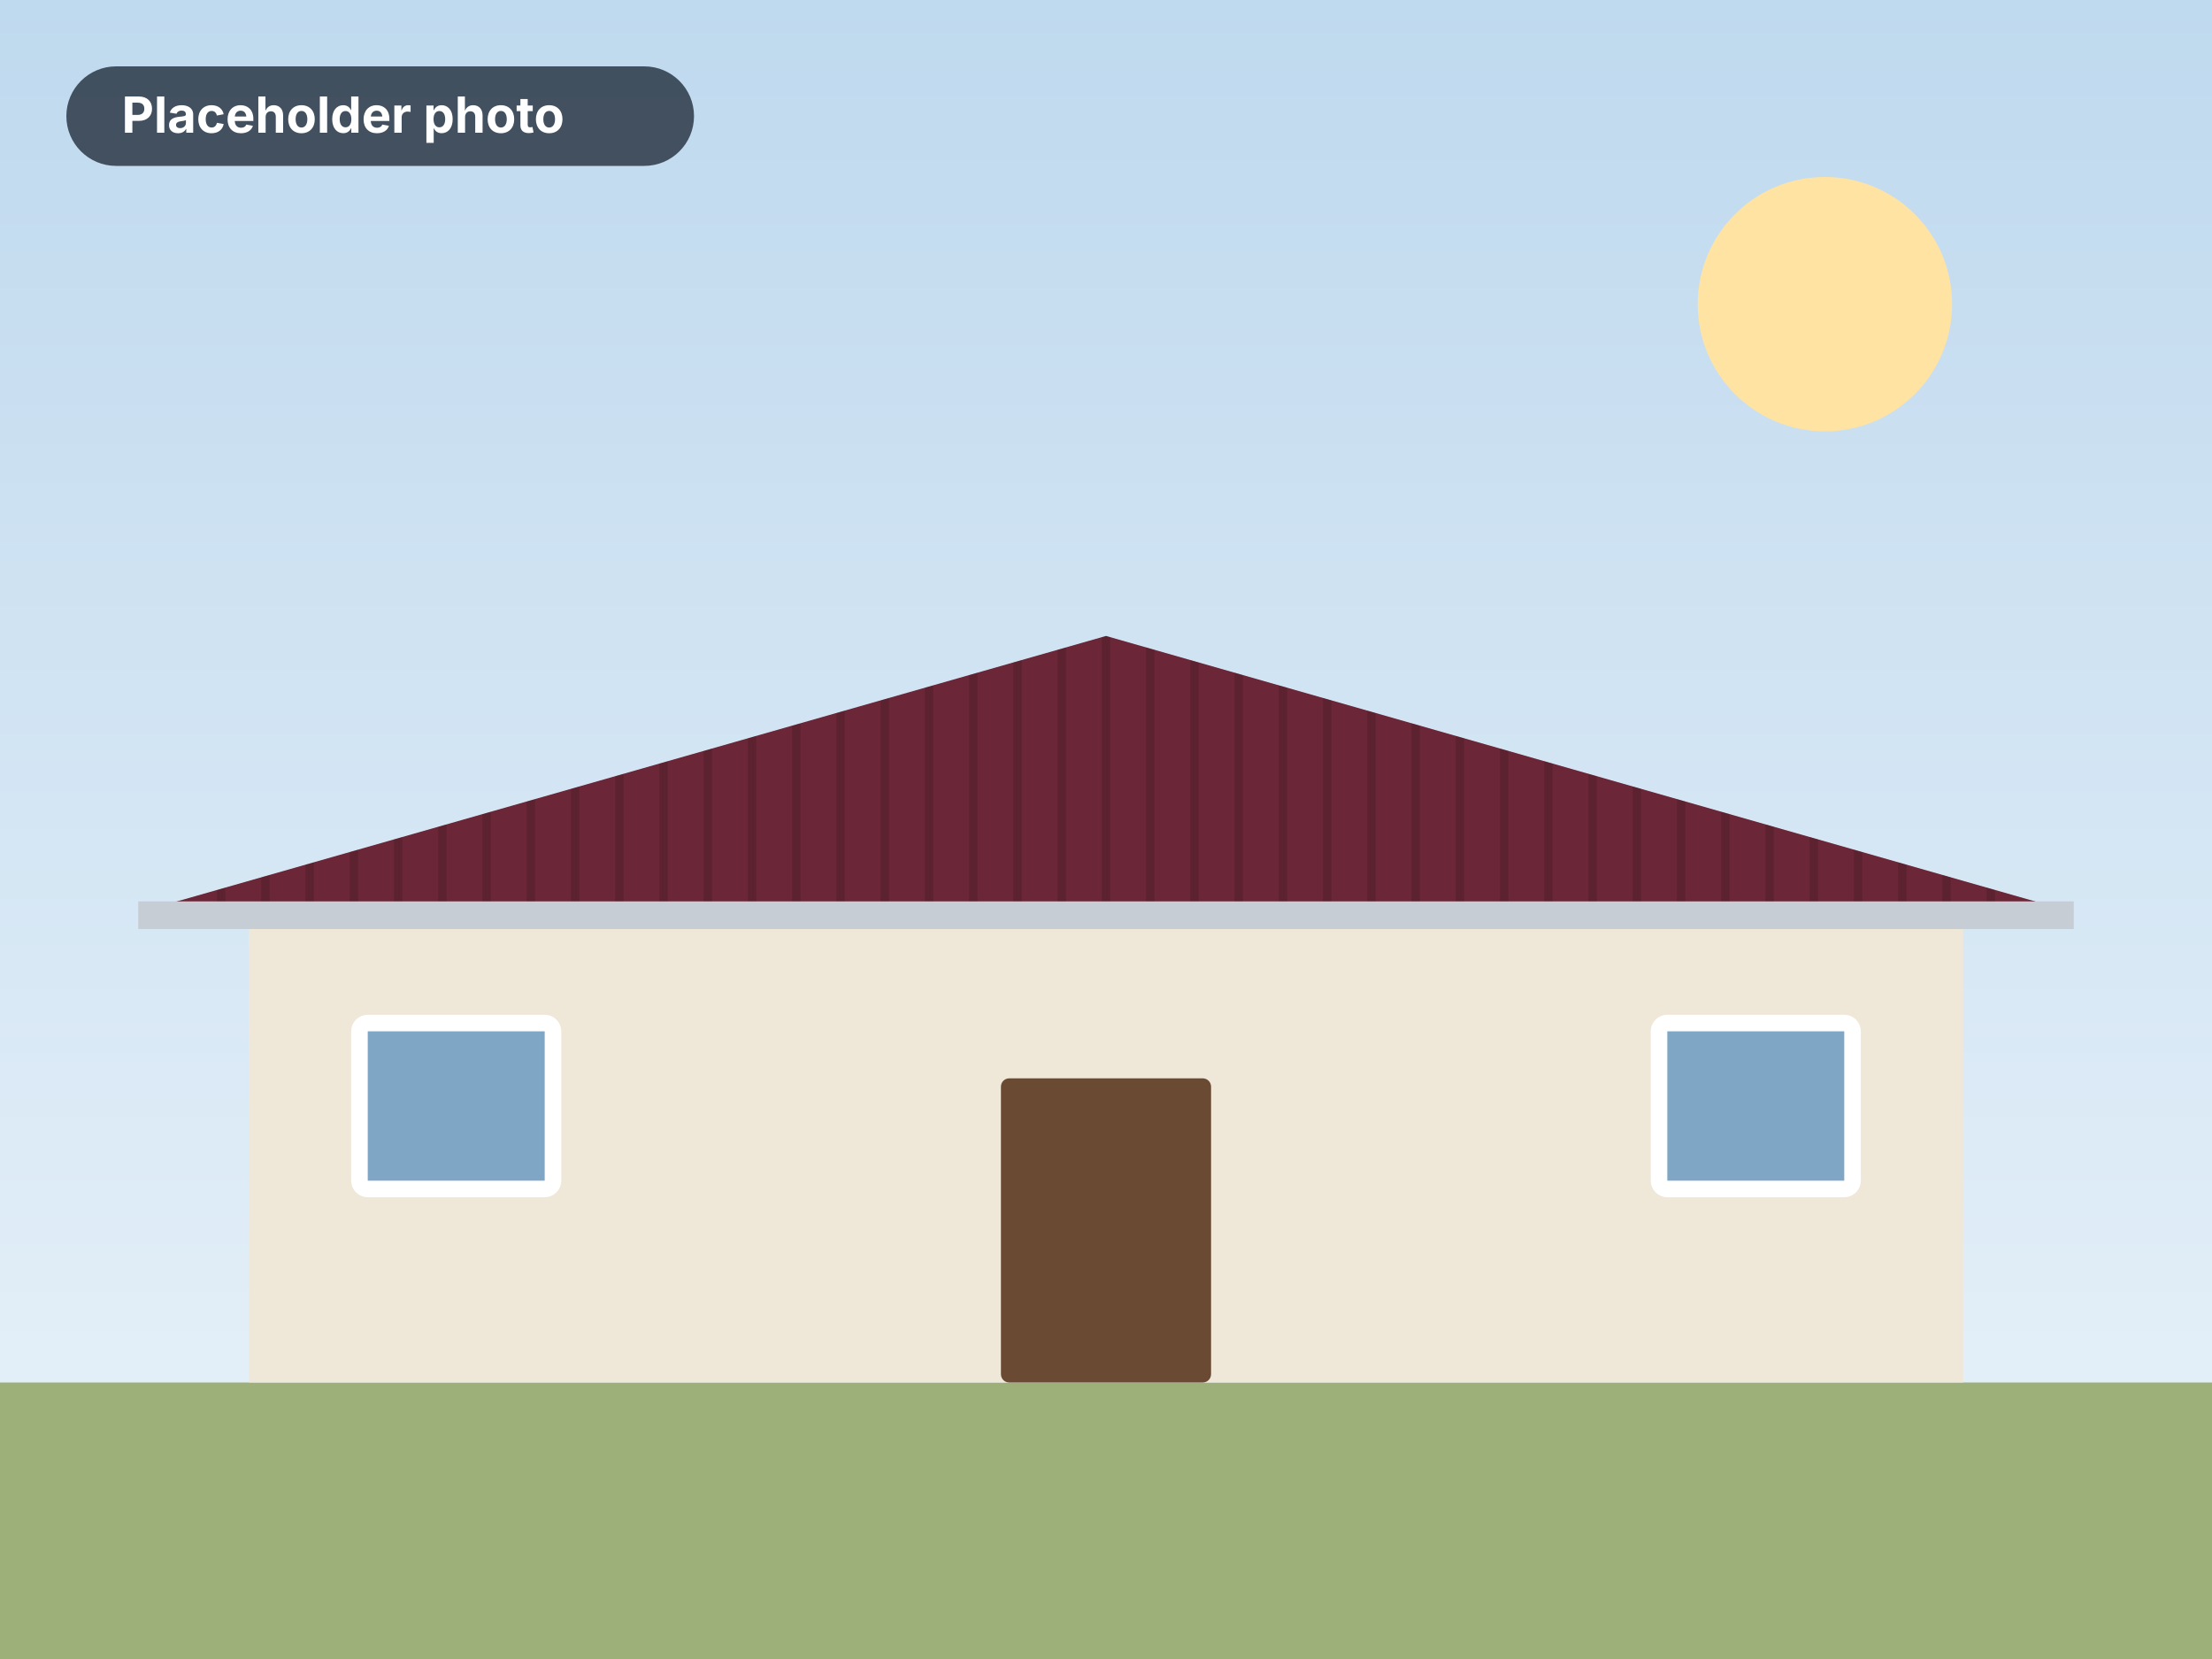
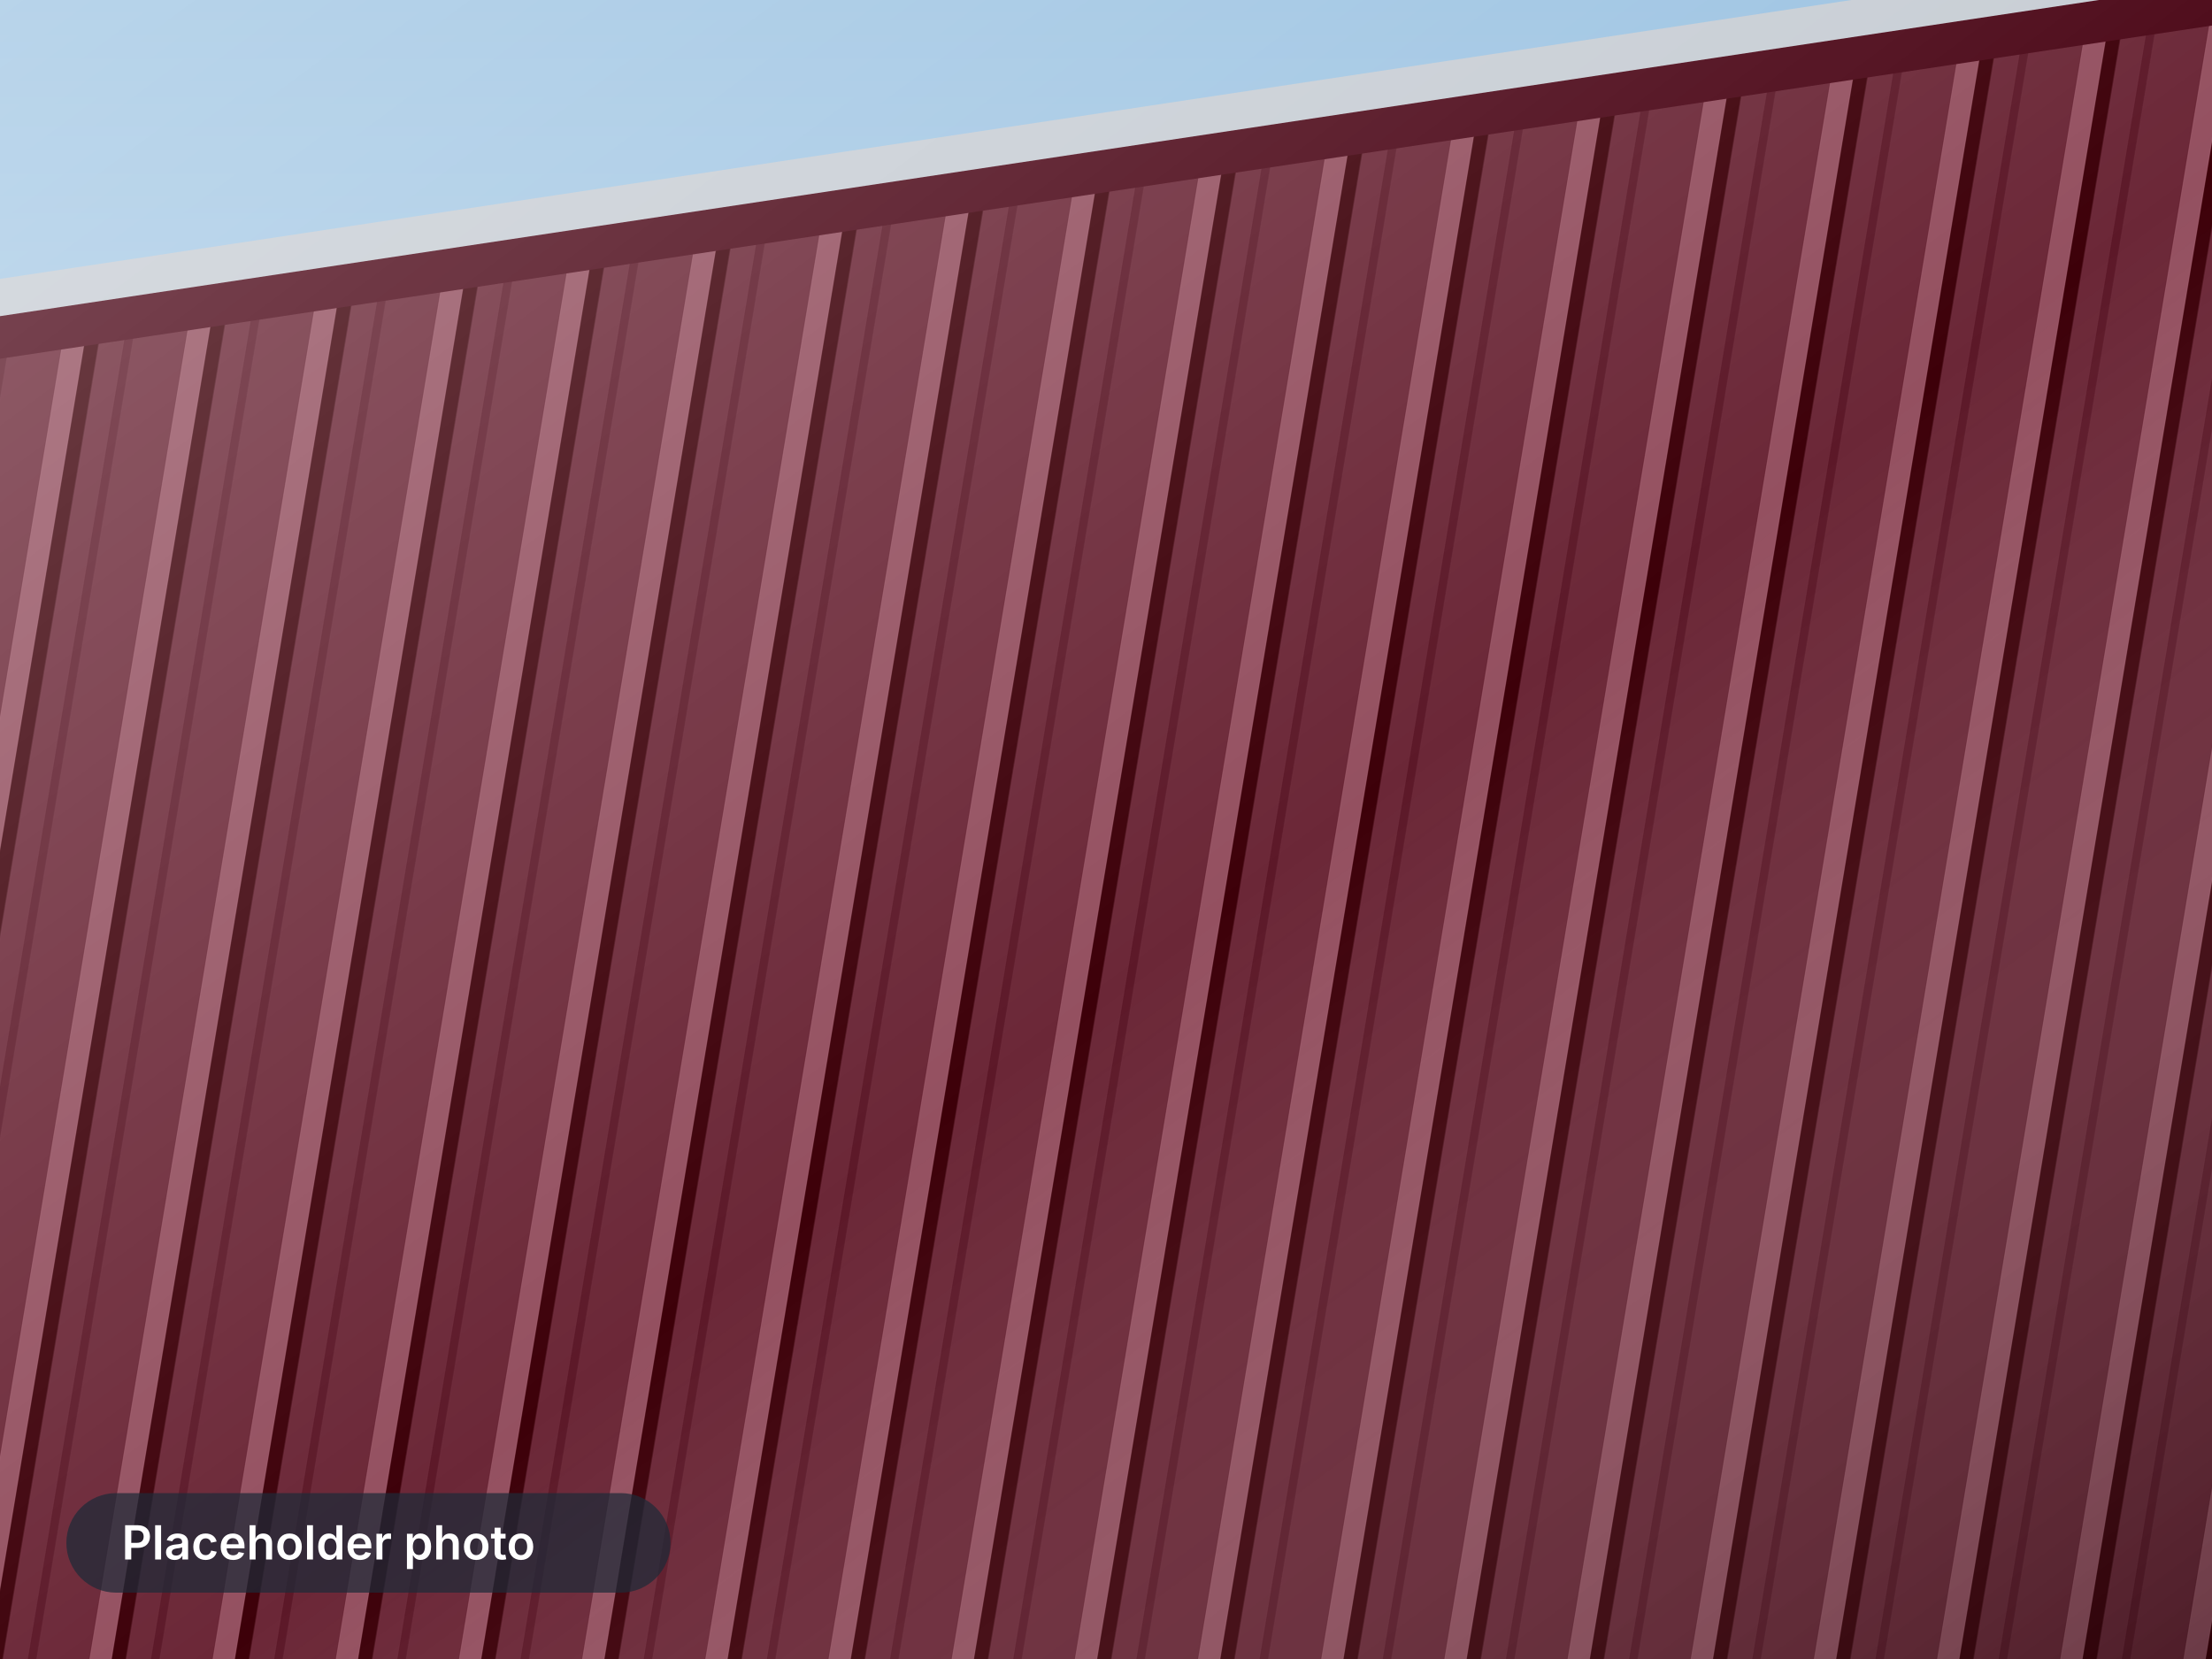
<svg xmlns="http://www.w3.org/2000/svg" viewBox="0 0 800 600" role="img" aria-label="Placeholder photo">
  <defs>
-     <linearGradient id="s" x1="0" y1="0" x2="0" y2="1">
-       <stop offset="0" stop-color="#BFD9EE" />
-       <stop offset="1" stop-color="#EAF3FA" />
+     <pattern id="p5t" width="44" height="200" patternUnits="userSpaceOnUse">
+       <rect width="44" height="200" fill="#6B2737" />
+       <rect x="0" width="8" height="200" fill="#945060" />
+       <rect x="8" width="5" height="200" fill="#3d0009" />
+       <rect x="22" width="3" height="200" fill="#5c1828" />
+     </pattern>
+     <linearGradient id="p5sky" x1="0" y1="0" x2="0" y2="1">
+       <stop offset="0" stop-color="#9CC3E2" />
+       <stop offset="1" stop-color="#E4EEF6" />
    </linearGradient>
-     <clipPath id="r">
-       <polygon points="50,330 400,230 750,330" />
-     </clipPath>
+     <linearGradient id="p5light" x1="0" y1="0" x2="1" y2="1">
+       <stop offset="0" stop-color="#fff" stop-opacity=".28" />
+       <stop offset=".55" stop-color="#fff" stop-opacity="0" />
+       <stop offset="1" stop-color="#000" stop-opacity=".28" />
+     </linearGradient>
+     <filter id="p5n">
+       <feTurbulence type="fractalNoise" baseFrequency="1.6" numOctaves="2" seed="4" />
+       <feColorMatrix values="0 0 0 0 0  0 0 0 0 0  0 0 0 0 0  0 0 0 .18 0" />
+       <feComposite in2="SourceGraphic" operator="in" />
+     </filter>
  </defs>
-   <rect width="800" height="600" fill="url(#s)" />
-   <circle cx="660" cy="110" r="46" fill="#FFE3A3" />
-   <rect y="500" width="800" height="100" fill="#9DB07A" />
-   <rect x="90" y="330" width="620" height="170" fill="#EFE7D8" />
-   <rect x="130" y="370" width="70" height="60" rx="3" fill="#7FA6C4" stroke="#fff" stroke-width="6" />
-   <rect x="600" y="370" width="70" height="60" rx="3" fill="#7FA6C4" stroke="#fff" stroke-width="6" />
-   <rect x="362" y="390" width="76" height="110" rx="3" fill="#6B4A33" />
-   <polygon points="50,330 400,230 750,330" fill="#6B2737" />
-   <g clip-path="url(#r)">
-     <line x1="64" y1="330" x2="64" y2="230" stroke="rgba(0,0,0,.13)" stroke-width="3" />
-     <line x1="80" y1="330" x2="80" y2="230" stroke="rgba(0,0,0,.13)" stroke-width="3" />
-     <line x1="96" y1="330" x2="96" y2="230" stroke="rgba(0,0,0,.13)" stroke-width="3" />
-     <line x1="112" y1="330" x2="112" y2="230" stroke="rgba(0,0,0,.13)" stroke-width="3" />
-     <line x1="128" y1="330" x2="128" y2="230" stroke="rgba(0,0,0,.13)" stroke-width="3" />
-     <line x1="144" y1="330" x2="144" y2="230" stroke="rgba(0,0,0,.13)" stroke-width="3" />
-     <line x1="160" y1="330" x2="160" y2="230" stroke="rgba(0,0,0,.13)" stroke-width="3" />
-     <line x1="176" y1="330" x2="176" y2="230" stroke="rgba(0,0,0,.13)" stroke-width="3" />
-     <line x1="192" y1="330" x2="192" y2="230" stroke="rgba(0,0,0,.13)" stroke-width="3" />
-     <line x1="208" y1="330" x2="208" y2="230" stroke="rgba(0,0,0,.13)" stroke-width="3" />
-     <line x1="224" y1="330" x2="224" y2="230" stroke="rgba(0,0,0,.13)" stroke-width="3" />
-     <line x1="240" y1="330" x2="240" y2="230" stroke="rgba(0,0,0,.13)" stroke-width="3" />
-     <line x1="256" y1="330" x2="256" y2="230" stroke="rgba(0,0,0,.13)" stroke-width="3" />
-     <line x1="272" y1="330" x2="272" y2="230" stroke="rgba(0,0,0,.13)" stroke-width="3" />
-     <line x1="288" y1="330" x2="288" y2="230" stroke="rgba(0,0,0,.13)" stroke-width="3" />
-     <line x1="304" y1="330" x2="304" y2="230" stroke="rgba(0,0,0,.13)" stroke-width="3" />
-     <line x1="320" y1="330" x2="320" y2="230" stroke="rgba(0,0,0,.13)" stroke-width="3" />
-     <line x1="336" y1="330" x2="336" y2="230" stroke="rgba(0,0,0,.13)" stroke-width="3" />
-     <line x1="352" y1="330" x2="352" y2="230" stroke="rgba(0,0,0,.13)" stroke-width="3" />
-     <line x1="368" y1="330" x2="368" y2="230" stroke="rgba(0,0,0,.13)" stroke-width="3" />
-     <line x1="384" y1="330" x2="384" y2="230" stroke="rgba(0,0,0,.13)" stroke-width="3" />
-     <line x1="400" y1="330" x2="400" y2="230" stroke="rgba(0,0,0,.13)" stroke-width="3" />
-     <line x1="416" y1="330" x2="416" y2="230" stroke="rgba(0,0,0,.13)" stroke-width="3" />
-     <line x1="432" y1="330" x2="432" y2="230" stroke="rgba(0,0,0,.13)" stroke-width="3" />
-     <line x1="448" y1="330" x2="448" y2="230" stroke="rgba(0,0,0,.13)" stroke-width="3" />
-     <line x1="464" y1="330" x2="464" y2="230" stroke="rgba(0,0,0,.13)" stroke-width="3" />
-     <line x1="480" y1="330" x2="480" y2="230" stroke="rgba(0,0,0,.13)" stroke-width="3" />
-     <line x1="496" y1="330" x2="496" y2="230" stroke="rgba(0,0,0,.13)" stroke-width="3" />
-     <line x1="512" y1="330" x2="512" y2="230" stroke="rgba(0,0,0,.13)" stroke-width="3" />
-     <line x1="528" y1="330" x2="528" y2="230" stroke="rgba(0,0,0,.13)" stroke-width="3" />
-     <line x1="544" y1="330" x2="544" y2="230" stroke="rgba(0,0,0,.13)" stroke-width="3" />
-     <line x1="560" y1="330" x2="560" y2="230" stroke="rgba(0,0,0,.13)" stroke-width="3" />
-     <line x1="576" y1="330" x2="576" y2="230" stroke="rgba(0,0,0,.13)" stroke-width="3" />
-     <line x1="592" y1="330" x2="592" y2="230" stroke="rgba(0,0,0,.13)" stroke-width="3" />
-     <line x1="608" y1="330" x2="608" y2="230" stroke="rgba(0,0,0,.13)" stroke-width="3" />
-     <line x1="624" y1="330" x2="624" y2="230" stroke="rgba(0,0,0,.13)" stroke-width="3" />
-     <line x1="640" y1="330" x2="640" y2="230" stroke="rgba(0,0,0,.13)" stroke-width="3" />
-     <line x1="656" y1="330" x2="656" y2="230" stroke="rgba(0,0,0,.13)" stroke-width="3" />
-     <line x1="672" y1="330" x2="672" y2="230" stroke="rgba(0,0,0,.13)" stroke-width="3" />
-     <line x1="688" y1="330" x2="688" y2="230" stroke="rgba(0,0,0,.13)" stroke-width="3" />
-     <line x1="704" y1="330" x2="704" y2="230" stroke="rgba(0,0,0,.13)" stroke-width="3" />
-     <line x1="720" y1="330" x2="720" y2="230" stroke="rgba(0,0,0,.13)" stroke-width="3" />
-     <line x1="736" y1="330" x2="736" y2="230" stroke="rgba(0,0,0,.13)" stroke-width="3" />
+   <rect width="800" height="600" fill="url(#p5sky)" />
+   <g transform="translate(-160 150) skewX(-18) rotate(-9)">
+     <rect width="1300" height="700" fill="url(#p5t)" />
+     <rect x="0" y="-14" width="1300" height="18" fill="#4c0818" />
+     <rect x="0" y="-26" width="1300" height="14" fill="#C7CDD4" />
  </g>
-   <rect x="50" y="326" width="700" height="10" fill="#C7CDD4" />
-   <rect x="24" y="24" rx="18" width="227" height="36" fill="rgba(30,42,56,.78)" />
-   <text x="44" y="48" font-family="Inter, Arial, sans-serif" font-size="18" font-weight="700" fill="#fff">Placeholder photo</text>
+   <rect width="800" height="600" fill="url(#p5light)" />
+   <rect x="24" y="540" rx="18" width="218.5" height="36" fill="rgba(30,42,56,.72)" />
+   <text x="44" y="564" font-family="Inter, Arial, sans-serif" font-size="17" font-weight="600" fill="#fff">Placeholder photo</text>
</svg>
